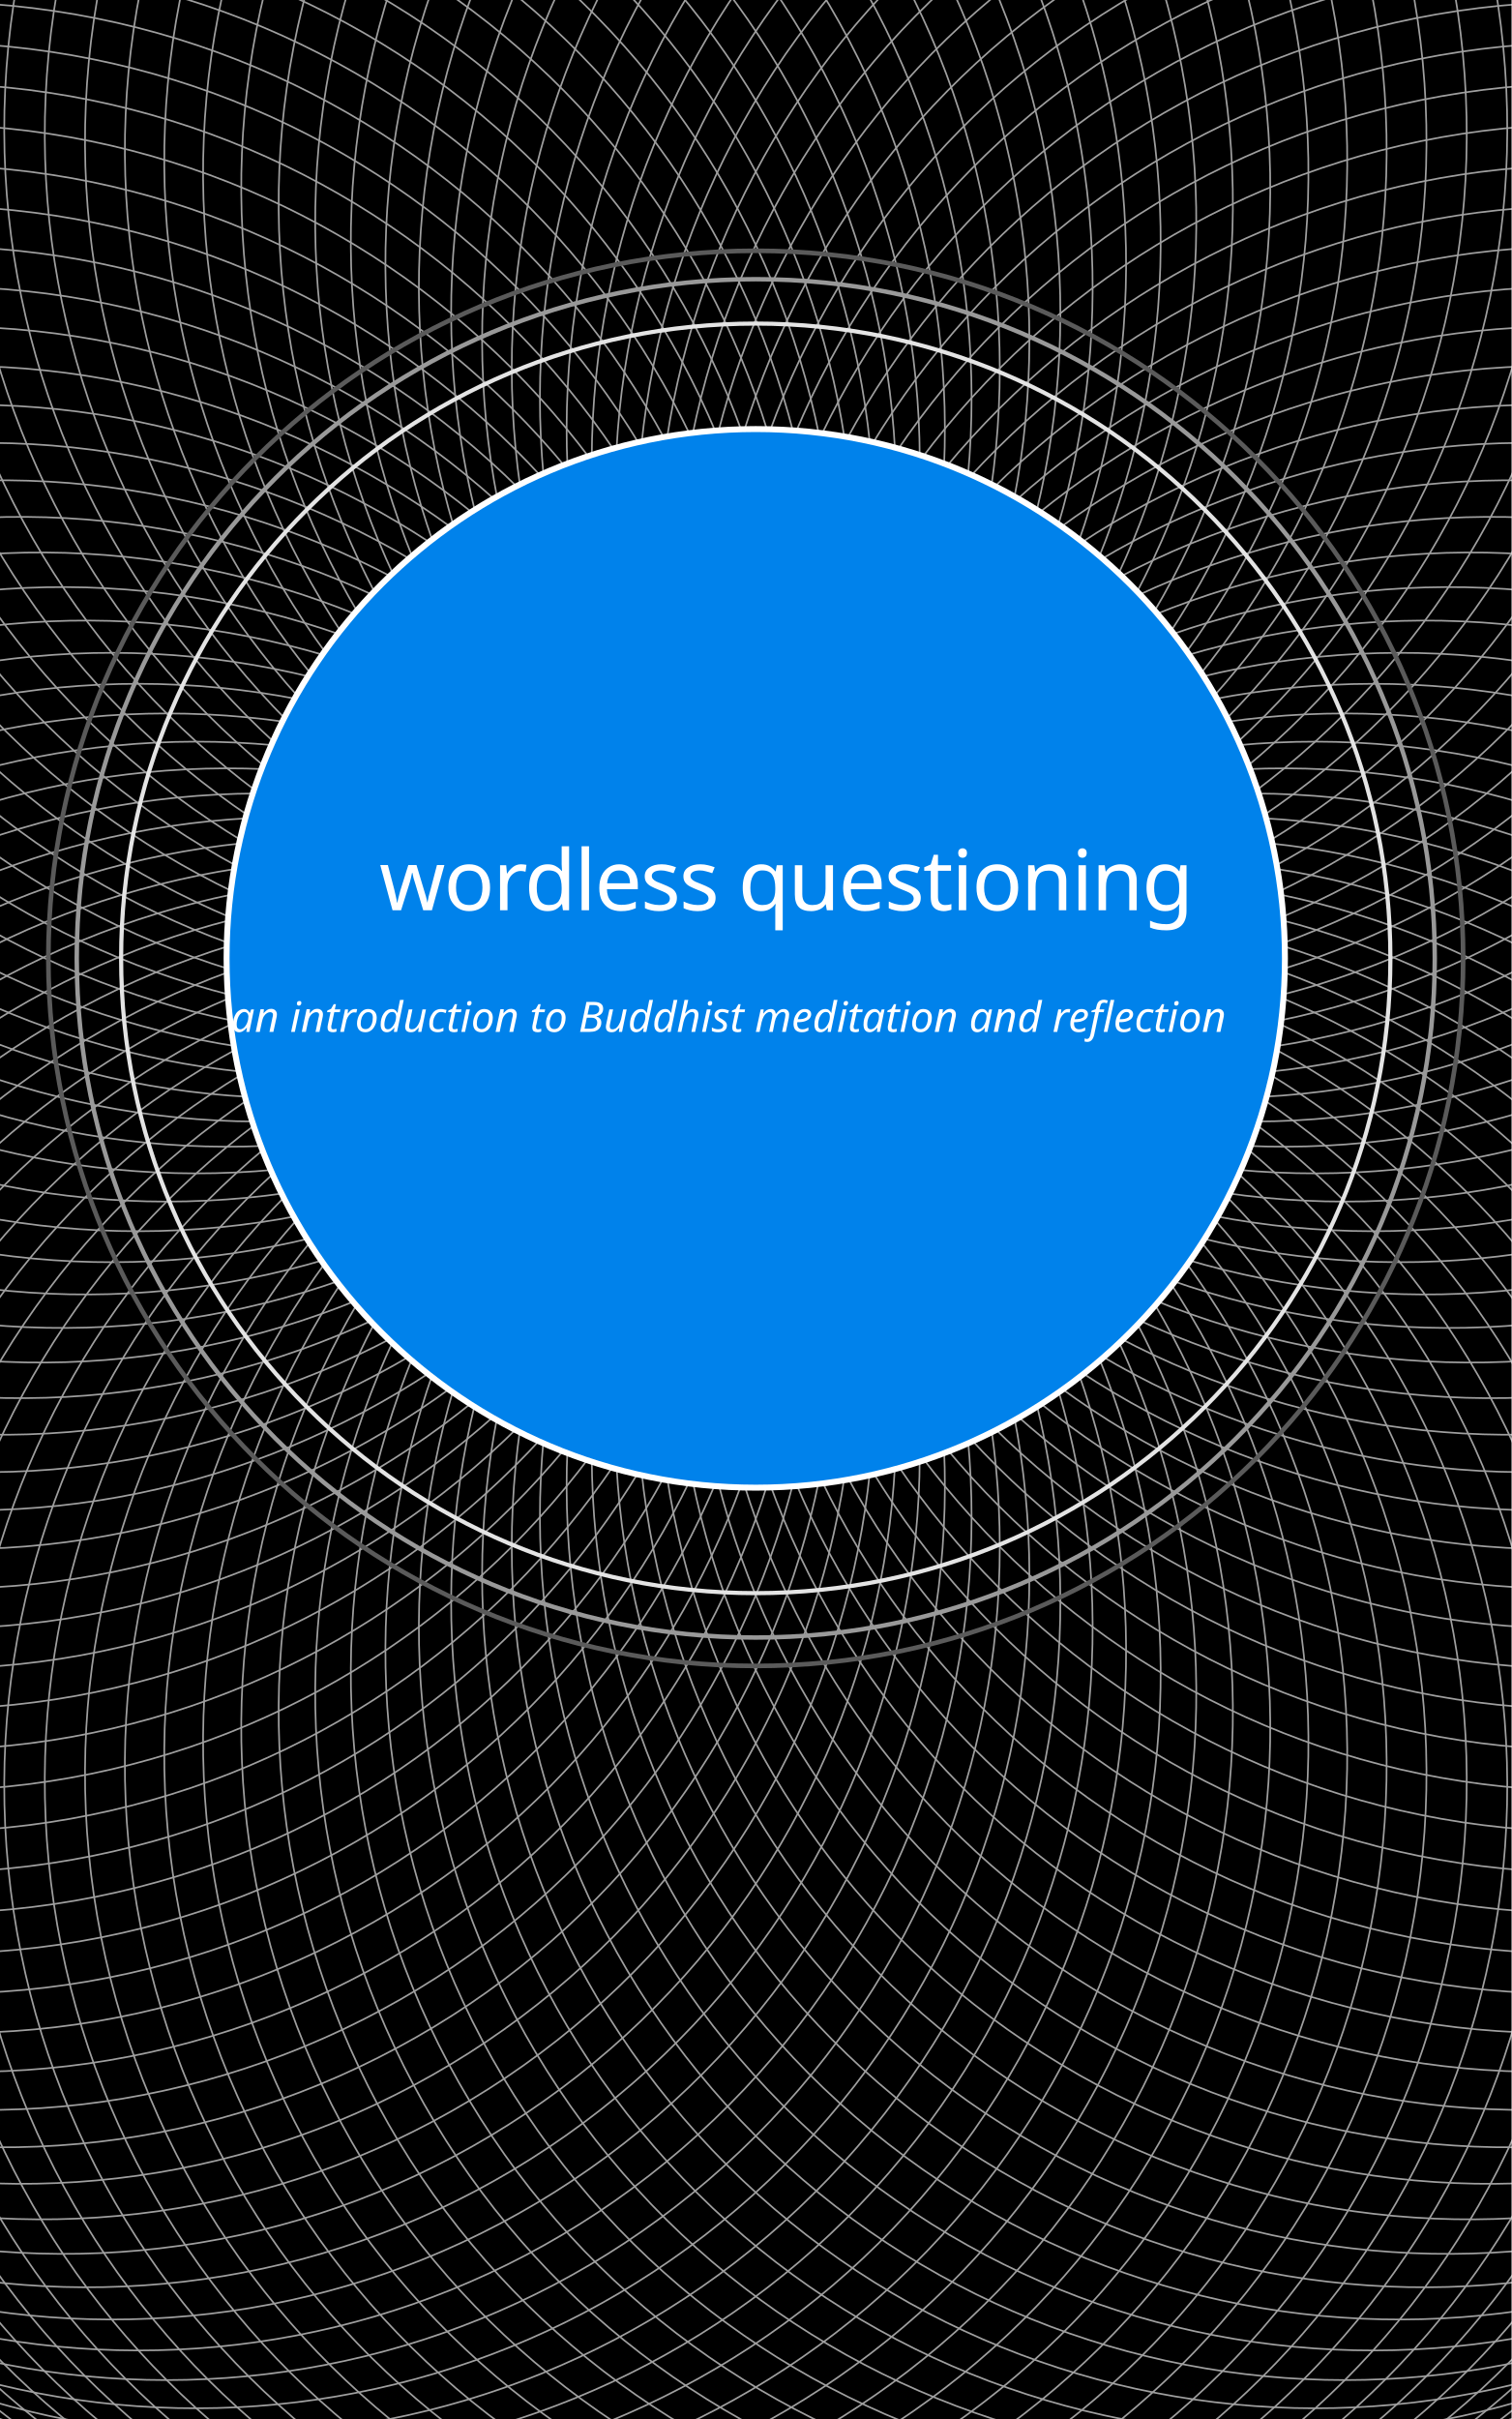
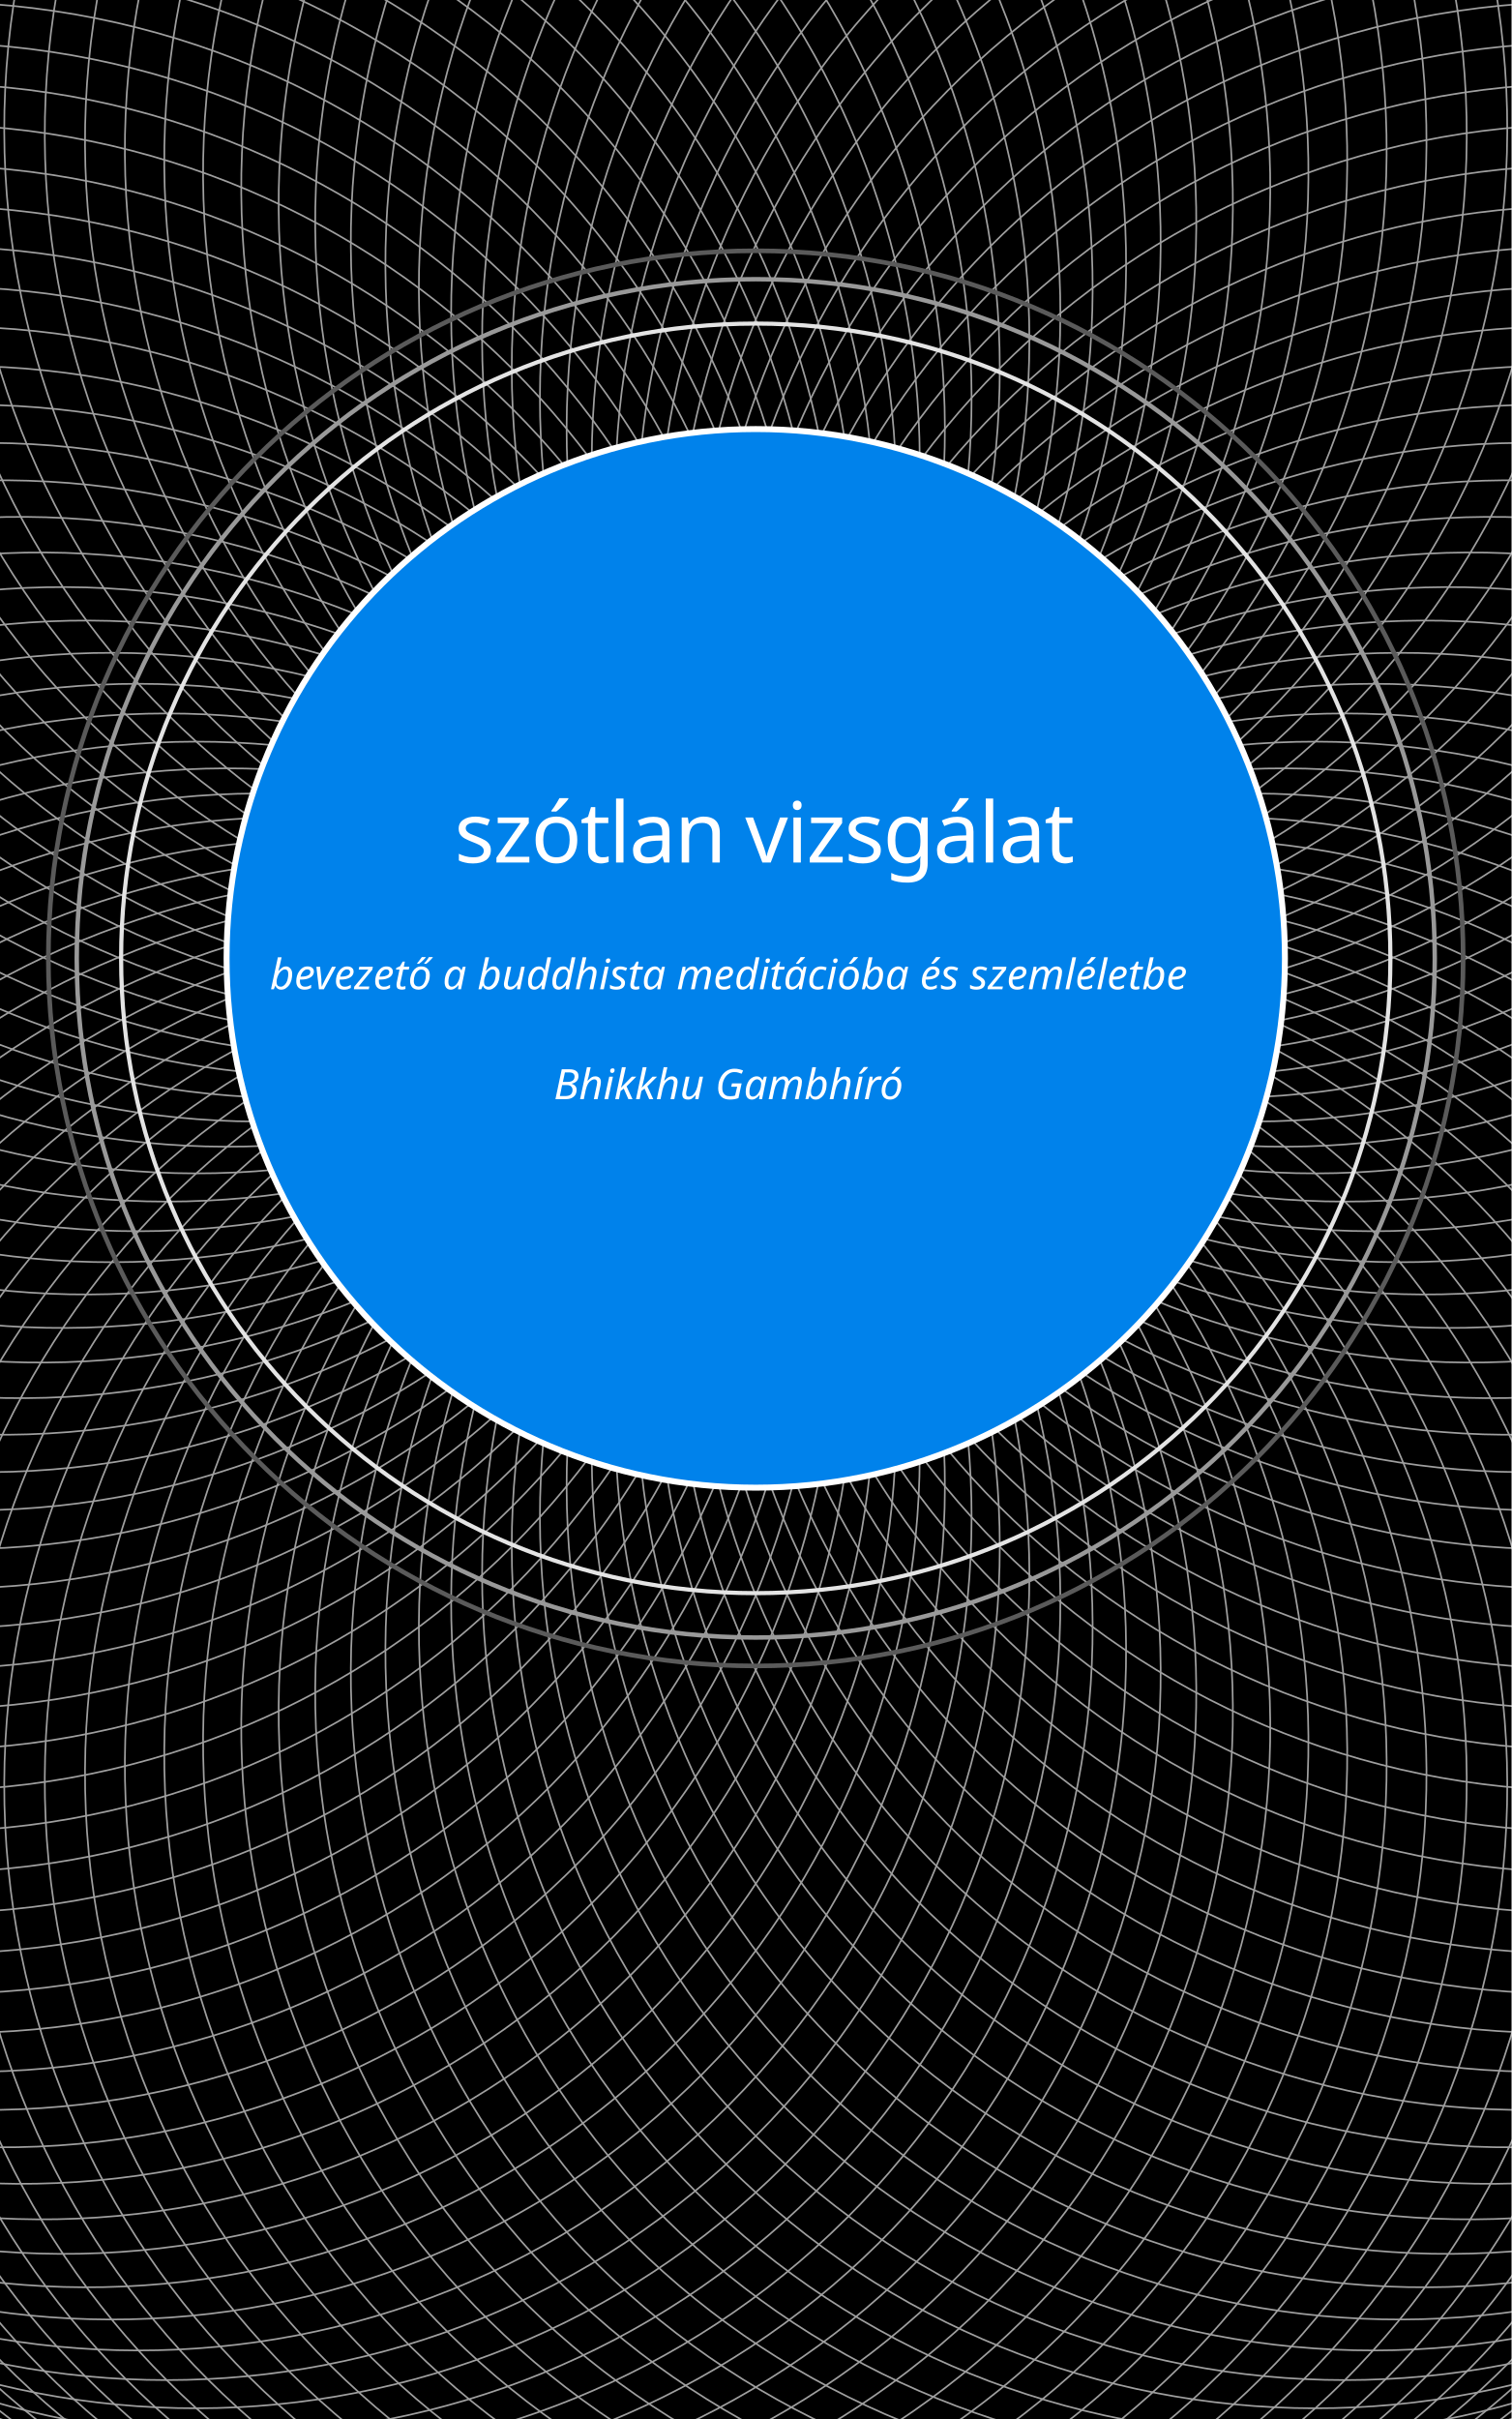
<svg xmlns="http://www.w3.org/2000/svg" id="svg909" version="1.1" viewBox="0 0 127 203.2" height="8in" width="5in">
  <defs id="defs903" />
  <g id="layer4" style="display:inline;opacity:1">
    <rect style="opacity:1;fill:#000000;fill-opacity:1;stroke:none;stroke-width:0.176;stroke-linecap:round;stroke-linejoin:round;stroke-miterlimit:4;stroke-dasharray:none;stroke-dashoffset:22.8;stroke-opacity:1" id="rect857" width="127" height="203.2" x="0" y="0" />
  </g>
  <g id="layer3" style="display:inline;opacity:0.624">
    <g transform="translate(-4.000001,20.43333)" id="g1425">
      <g id="g1231">
        <g id="g1624">
          <g id="g1242">
            <g id="g1052">
              <g id="g958">
                <g id="g912">
                  <g id="g890">
                    <circle style="fill:none;fill-opacity:1;stroke:#ffffff;stroke-width:0.141;stroke-linecap:round;stroke-linejoin:round;stroke-miterlimit:4;stroke-dasharray:none;stroke-dashoffset:22.8;stroke-opacity:1" id="path876" cx="67.5" cy="-10" r="70" />
                    <circle r="70" cy="130" cx="67.5" id="circle878" style="fill:none;fill-opacity:1;stroke:#ffffff;stroke-width:0.141;stroke-linecap:round;stroke-linejoin:round;stroke-miterlimit:4;stroke-dasharray:none;stroke-dashoffset:22.8;stroke-opacity:1" />
                    <circle style="fill:none;fill-opacity:1;stroke:#ffffff;stroke-width:0.141;stroke-linecap:round;stroke-linejoin:round;stroke-miterlimit:4;stroke-dasharray:none;stroke-dashoffset:22.8;stroke-opacity:1" id="circle880" cx="-2.5" cy="60" r="70" />
                    <circle r="70" cy="60" cx="137.5" id="circle882" style="fill:none;fill-opacity:1;stroke:#ffffff;stroke-width:0.141;stroke-linecap:round;stroke-linejoin:round;stroke-miterlimit:4;stroke-dasharray:none;stroke-dashoffset:22.8;stroke-opacity:1" />
                  </g>
                  <g transform="rotate(45,67.5,60)" id="g900">
                    <circle r="70" cy="-10" cx="67.5" id="circle892" style="fill:none;fill-opacity:1;stroke:#ffffff;stroke-width:0.141;stroke-linecap:round;stroke-linejoin:round;stroke-miterlimit:4;stroke-dasharray:none;stroke-dashoffset:22.8;stroke-opacity:1" />
                    <circle style="fill:none;fill-opacity:1;stroke:#ffffff;stroke-width:0.141;stroke-linecap:round;stroke-linejoin:round;stroke-miterlimit:4;stroke-dasharray:none;stroke-dashoffset:22.8;stroke-opacity:1" id="circle894" cx="67.5" cy="130" r="70" />
                    <circle r="70" cy="60" cx="-2.5" id="circle896" style="fill:none;fill-opacity:1;stroke:#ffffff;stroke-width:0.141;stroke-linecap:round;stroke-linejoin:round;stroke-miterlimit:4;stroke-dasharray:none;stroke-dashoffset:22.8;stroke-opacity:1" />
                    <circle style="fill:none;fill-opacity:1;stroke:#ffffff;stroke-width:0.141;stroke-linecap:round;stroke-linejoin:round;stroke-miterlimit:4;stroke-dasharray:none;stroke-dashoffset:22.8;stroke-opacity:1" id="circle898" cx="137.5" cy="60" r="70" />
                  </g>
                </g>
                <g id="g934" transform="rotate(22.5,67.5,60)">
                  <g id="g922">
                    <circle r="70" cy="-10" cx="67.5" id="circle914" style="fill:none;fill-opacity:1;stroke:#ffffff;stroke-width:0.141;stroke-linecap:round;stroke-linejoin:round;stroke-miterlimit:4;stroke-dasharray:none;stroke-dashoffset:22.8;stroke-opacity:1" />
                    <circle style="fill:none;fill-opacity:1;stroke:#ffffff;stroke-width:0.141;stroke-linecap:round;stroke-linejoin:round;stroke-miterlimit:4;stroke-dasharray:none;stroke-dashoffset:22.8;stroke-opacity:1" id="circle916" cx="67.5" cy="130" r="70" />
                    <circle r="70" cy="60" cx="-2.5" id="circle918" style="fill:none;fill-opacity:1;stroke:#ffffff;stroke-width:0.141;stroke-linecap:round;stroke-linejoin:round;stroke-miterlimit:4;stroke-dasharray:none;stroke-dashoffset:22.8;stroke-opacity:1" />
                    <circle style="fill:none;fill-opacity:1;stroke:#ffffff;stroke-width:0.141;stroke-linecap:round;stroke-linejoin:round;stroke-miterlimit:4;stroke-dasharray:none;stroke-dashoffset:22.8;stroke-opacity:1" id="circle920" cx="137.5" cy="60" r="70" />
                  </g>
                  <g id="g932" transform="rotate(45,67.5,60)">
                    <circle style="fill:none;fill-opacity:1;stroke:#ffffff;stroke-width:0.141;stroke-linecap:round;stroke-linejoin:round;stroke-miterlimit:4;stroke-dasharray:none;stroke-dashoffset:22.8;stroke-opacity:1" id="circle924" cx="67.5" cy="-10" r="70" />
                    <circle r="70" cy="130" cx="67.5" id="circle926" style="fill:none;fill-opacity:1;stroke:#ffffff;stroke-width:0.141;stroke-linecap:round;stroke-linejoin:round;stroke-miterlimit:4;stroke-dasharray:none;stroke-dashoffset:22.8;stroke-opacity:1" />
                    <circle style="fill:none;fill-opacity:1;stroke:#ffffff;stroke-width:0.141;stroke-linecap:round;stroke-linejoin:round;stroke-miterlimit:4;stroke-dasharray:none;stroke-dashoffset:22.8;stroke-opacity:1" id="circle928" cx="-2.5" cy="60" r="70" />
                    <circle r="70" cy="60" cx="137.5" id="circle930" style="fill:none;fill-opacity:1;stroke:#ffffff;stroke-width:0.141;stroke-linecap:round;stroke-linejoin:round;stroke-miterlimit:4;stroke-dasharray:none;stroke-dashoffset:22.8;stroke-opacity:1" />
                  </g>
                </g>
              </g>
              <g transform="rotate(11.25,67.5,60)" id="g1004">
                <g id="g980">
                  <g id="g968">
                    <circle r="70" cy="-10" cx="67.5" id="circle960" style="fill:none;fill-opacity:1;stroke:#ffffff;stroke-width:0.141;stroke-linecap:round;stroke-linejoin:round;stroke-miterlimit:4;stroke-dasharray:none;stroke-dashoffset:22.8;stroke-opacity:1" />
                    <circle style="fill:none;fill-opacity:1;stroke:#ffffff;stroke-width:0.141;stroke-linecap:round;stroke-linejoin:round;stroke-miterlimit:4;stroke-dasharray:none;stroke-dashoffset:22.8;stroke-opacity:1" id="circle962" cx="67.5" cy="130" r="70" />
                    <circle r="70" cy="60" cx="-2.5" id="circle964" style="fill:none;fill-opacity:1;stroke:#ffffff;stroke-width:0.141;stroke-linecap:round;stroke-linejoin:round;stroke-miterlimit:4;stroke-dasharray:none;stroke-dashoffset:22.8;stroke-opacity:1" />
                    <circle style="fill:none;fill-opacity:1;stroke:#ffffff;stroke-width:0.141;stroke-linecap:round;stroke-linejoin:round;stroke-miterlimit:4;stroke-dasharray:none;stroke-dashoffset:22.8;stroke-opacity:1" id="circle966" cx="137.5" cy="60" r="70" />
                  </g>
                  <g id="g978" transform="rotate(45,67.5,60)">
                    <circle style="fill:none;fill-opacity:1;stroke:#ffffff;stroke-width:0.141;stroke-linecap:round;stroke-linejoin:round;stroke-miterlimit:4;stroke-dasharray:none;stroke-dashoffset:22.8;stroke-opacity:1" id="circle970" cx="67.5" cy="-10" r="70" />
                    <circle r="70" cy="130" cx="67.5" id="circle972" style="fill:none;fill-opacity:1;stroke:#ffffff;stroke-width:0.141;stroke-linecap:round;stroke-linejoin:round;stroke-miterlimit:4;stroke-dasharray:none;stroke-dashoffset:22.8;stroke-opacity:1" />
                    <circle style="fill:none;fill-opacity:1;stroke:#ffffff;stroke-width:0.141;stroke-linecap:round;stroke-linejoin:round;stroke-miterlimit:4;stroke-dasharray:none;stroke-dashoffset:22.8;stroke-opacity:1" id="circle974" cx="-2.5" cy="60" r="70" />
                    <circle r="70" cy="60" cx="137.5" id="circle976" style="fill:none;fill-opacity:1;stroke:#ffffff;stroke-width:0.141;stroke-linecap:round;stroke-linejoin:round;stroke-miterlimit:4;stroke-dasharray:none;stroke-dashoffset:22.8;stroke-opacity:1" />
                  </g>
                </g>
                <g transform="rotate(22.5,67.5,60)" id="g1002">
                  <g id="g990">
                    <circle style="fill:none;fill-opacity:1;stroke:#ffffff;stroke-width:0.141;stroke-linecap:round;stroke-linejoin:round;stroke-miterlimit:4;stroke-dasharray:none;stroke-dashoffset:22.8;stroke-opacity:1" id="circle982" cx="67.5" cy="-10" r="70" />
                    <circle r="70" cy="130" cx="67.5" id="circle984" style="fill:none;fill-opacity:1;stroke:#ffffff;stroke-width:0.141;stroke-linecap:round;stroke-linejoin:round;stroke-miterlimit:4;stroke-dasharray:none;stroke-dashoffset:22.8;stroke-opacity:1" />
                    <circle style="fill:none;fill-opacity:1;stroke:#ffffff;stroke-width:0.141;stroke-linecap:round;stroke-linejoin:round;stroke-miterlimit:4;stroke-dasharray:none;stroke-dashoffset:22.8;stroke-opacity:1" id="circle986" cx="-2.5" cy="60" r="70" />
                    <circle r="70" cy="60" cx="137.5" id="circle988" style="fill:none;fill-opacity:1;stroke:#ffffff;stroke-width:0.141;stroke-linecap:round;stroke-linejoin:round;stroke-miterlimit:4;stroke-dasharray:none;stroke-dashoffset:22.8;stroke-opacity:1" />
                  </g>
                  <g transform="rotate(45,67.5,60)" id="g1000">
                    <circle r="70" cy="-10" cx="67.5" id="circle992" style="fill:none;fill-opacity:1;stroke:#ffffff;stroke-width:0.141;stroke-linecap:round;stroke-linejoin:round;stroke-miterlimit:4;stroke-dasharray:none;stroke-dashoffset:22.8;stroke-opacity:1" />
                    <circle style="fill:none;fill-opacity:1;stroke:#ffffff;stroke-width:0.141;stroke-linecap:round;stroke-linejoin:round;stroke-miterlimit:4;stroke-dasharray:none;stroke-dashoffset:22.8;stroke-opacity:1" id="circle994" cx="67.5" cy="130" r="70" />
                    <circle r="70" cy="60" cx="-2.5" id="circle996" style="fill:none;fill-opacity:1;stroke:#ffffff;stroke-width:0.141;stroke-linecap:round;stroke-linejoin:round;stroke-miterlimit:4;stroke-dasharray:none;stroke-dashoffset:22.8;stroke-opacity:1" />
                    <circle style="fill:none;fill-opacity:1;stroke:#ffffff;stroke-width:0.141;stroke-linecap:round;stroke-linejoin:round;stroke-miterlimit:4;stroke-dasharray:none;stroke-dashoffset:22.8;stroke-opacity:1" id="circle998" cx="137.5" cy="60" r="70" />
                  </g>
                </g>
              </g>
            </g>
            <g id="g1146" transform="rotate(5.625,67.5,60)">
              <g id="g1098">
                <g id="g1074">
                  <g id="g1062">
                    <circle r="70" cy="-10" cx="67.5" id="circle1054" style="fill:none;fill-opacity:1;stroke:#ffffff;stroke-width:0.141;stroke-linecap:round;stroke-linejoin:round;stroke-miterlimit:4;stroke-dasharray:none;stroke-dashoffset:22.8;stroke-opacity:1" />
                    <circle style="fill:none;fill-opacity:1;stroke:#ffffff;stroke-width:0.141;stroke-linecap:round;stroke-linejoin:round;stroke-miterlimit:4;stroke-dasharray:none;stroke-dashoffset:22.8;stroke-opacity:1" id="circle1056" cx="67.5" cy="130" r="70" />
                    <circle r="70" cy="60" cx="-2.5" id="circle1058" style="fill:none;fill-opacity:1;stroke:#ffffff;stroke-width:0.141;stroke-linecap:round;stroke-linejoin:round;stroke-miterlimit:4;stroke-dasharray:none;stroke-dashoffset:22.8;stroke-opacity:1" />
                    <circle style="fill:none;fill-opacity:1;stroke:#ffffff;stroke-width:0.141;stroke-linecap:round;stroke-linejoin:round;stroke-miterlimit:4;stroke-dasharray:none;stroke-dashoffset:22.8;stroke-opacity:1" id="circle1060" cx="137.5" cy="60" r="70" />
                  </g>
                  <g id="g1072" transform="rotate(45,67.5,60)">
                    <circle style="fill:none;fill-opacity:1;stroke:#ffffff;stroke-width:0.141;stroke-linecap:round;stroke-linejoin:round;stroke-miterlimit:4;stroke-dasharray:none;stroke-dashoffset:22.8;stroke-opacity:1" id="circle1064" cx="67.5" cy="-10" r="70" />
                    <circle r="70" cy="130" cx="67.5" id="circle1066" style="fill:none;fill-opacity:1;stroke:#ffffff;stroke-width:0.141;stroke-linecap:round;stroke-linejoin:round;stroke-miterlimit:4;stroke-dasharray:none;stroke-dashoffset:22.8;stroke-opacity:1" />
                    <circle style="fill:none;fill-opacity:1;stroke:#ffffff;stroke-width:0.141;stroke-linecap:round;stroke-linejoin:round;stroke-miterlimit:4;stroke-dasharray:none;stroke-dashoffset:22.8;stroke-opacity:1" id="circle1068" cx="-2.5" cy="60" r="70" />
                    <circle r="70" cy="60" cx="137.5" id="circle1070" style="fill:none;fill-opacity:1;stroke:#ffffff;stroke-width:0.141;stroke-linecap:round;stroke-linejoin:round;stroke-miterlimit:4;stroke-dasharray:none;stroke-dashoffset:22.8;stroke-opacity:1" />
                  </g>
                </g>
                <g transform="rotate(22.5,67.5,60)" id="g1096">
                  <g id="g1084">
                    <circle style="fill:none;fill-opacity:1;stroke:#ffffff;stroke-width:0.141;stroke-linecap:round;stroke-linejoin:round;stroke-miterlimit:4;stroke-dasharray:none;stroke-dashoffset:22.8;stroke-opacity:1" id="circle1076" cx="67.5" cy="-10" r="70" />
                    <circle r="70" cy="130" cx="67.5" id="circle1078" style="fill:none;fill-opacity:1;stroke:#ffffff;stroke-width:0.141;stroke-linecap:round;stroke-linejoin:round;stroke-miterlimit:4;stroke-dasharray:none;stroke-dashoffset:22.8;stroke-opacity:1" />
                    <circle style="fill:none;fill-opacity:1;stroke:#ffffff;stroke-width:0.141;stroke-linecap:round;stroke-linejoin:round;stroke-miterlimit:4;stroke-dasharray:none;stroke-dashoffset:22.8;stroke-opacity:1" id="circle1080" cx="-2.5" cy="60" r="70" />
                    <circle r="70" cy="60" cx="137.5" id="circle1082" style="fill:none;fill-opacity:1;stroke:#ffffff;stroke-width:0.141;stroke-linecap:round;stroke-linejoin:round;stroke-miterlimit:4;stroke-dasharray:none;stroke-dashoffset:22.8;stroke-opacity:1" />
                  </g>
                  <g transform="rotate(45,67.5,60)" id="g1094">
                    <circle r="70" cy="-10" cx="67.5" id="circle1086" style="fill:none;fill-opacity:1;stroke:#ffffff;stroke-width:0.141;stroke-linecap:round;stroke-linejoin:round;stroke-miterlimit:4;stroke-dasharray:none;stroke-dashoffset:22.8;stroke-opacity:1" />
                    <circle style="fill:none;fill-opacity:1;stroke:#ffffff;stroke-width:0.141;stroke-linecap:round;stroke-linejoin:round;stroke-miterlimit:4;stroke-dasharray:none;stroke-dashoffset:22.8;stroke-opacity:1" id="circle1088" cx="67.5" cy="130" r="70" />
                    <circle r="70" cy="60" cx="-2.5" id="circle1090" style="fill:none;fill-opacity:1;stroke:#ffffff;stroke-width:0.141;stroke-linecap:round;stroke-linejoin:round;stroke-miterlimit:4;stroke-dasharray:none;stroke-dashoffset:22.8;stroke-opacity:1" />
                    <circle style="fill:none;fill-opacity:1;stroke:#ffffff;stroke-width:0.141;stroke-linecap:round;stroke-linejoin:round;stroke-miterlimit:4;stroke-dasharray:none;stroke-dashoffset:22.8;stroke-opacity:1" id="circle1092" cx="137.5" cy="60" r="70" />
                  </g>
                </g>
              </g>
              <g id="g1144" transform="rotate(11.25,67.5,60)">
                <g id="g1120">
                  <g id="g1108">
                    <circle style="fill:none;fill-opacity:1;stroke:#ffffff;stroke-width:0.141;stroke-linecap:round;stroke-linejoin:round;stroke-miterlimit:4;stroke-dasharray:none;stroke-dashoffset:22.8;stroke-opacity:1" id="circle1100" cx="67.5" cy="-10" r="70" />
                    <circle r="70" cy="130" cx="67.5" id="circle1102" style="fill:none;fill-opacity:1;stroke:#ffffff;stroke-width:0.141;stroke-linecap:round;stroke-linejoin:round;stroke-miterlimit:4;stroke-dasharray:none;stroke-dashoffset:22.8;stroke-opacity:1" />
                    <circle style="fill:none;fill-opacity:1;stroke:#ffffff;stroke-width:0.141;stroke-linecap:round;stroke-linejoin:round;stroke-miterlimit:4;stroke-dasharray:none;stroke-dashoffset:22.8;stroke-opacity:1" id="circle1104" cx="-2.5" cy="60" r="70" />
                    <circle r="70" cy="60" cx="137.5" id="circle1106" style="fill:none;fill-opacity:1;stroke:#ffffff;stroke-width:0.141;stroke-linecap:round;stroke-linejoin:round;stroke-miterlimit:4;stroke-dasharray:none;stroke-dashoffset:22.8;stroke-opacity:1" />
                  </g>
                  <g transform="rotate(45,67.5,60)" id="g1118">
                    <circle r="70" cy="-10" cx="67.5" id="circle1110" style="fill:none;fill-opacity:1;stroke:#ffffff;stroke-width:0.141;stroke-linecap:round;stroke-linejoin:round;stroke-miterlimit:4;stroke-dasharray:none;stroke-dashoffset:22.8;stroke-opacity:1" />
                    <circle style="fill:none;fill-opacity:1;stroke:#ffffff;stroke-width:0.141;stroke-linecap:round;stroke-linejoin:round;stroke-miterlimit:4;stroke-dasharray:none;stroke-dashoffset:22.8;stroke-opacity:1" id="circle1112" cx="67.5" cy="130" r="70" />
                    <circle r="70" cy="60" cx="-2.5" id="circle1114" style="fill:none;fill-opacity:1;stroke:#ffffff;stroke-width:0.141;stroke-linecap:round;stroke-linejoin:round;stroke-miterlimit:4;stroke-dasharray:none;stroke-dashoffset:22.8;stroke-opacity:1" />
                    <circle style="fill:none;fill-opacity:1;stroke:#ffffff;stroke-width:0.141;stroke-linecap:round;stroke-linejoin:round;stroke-miterlimit:4;stroke-dasharray:none;stroke-dashoffset:22.8;stroke-opacity:1" id="circle1116" cx="137.5" cy="60" r="70" />
                  </g>
                </g>
                <g id="g1142" transform="rotate(22.5,67.5,60)">
                  <g id="g1130">
                    <circle r="70" cy="-10" cx="67.5" id="circle1122" style="fill:none;fill-opacity:1;stroke:#ffffff;stroke-width:0.141;stroke-linecap:round;stroke-linejoin:round;stroke-miterlimit:4;stroke-dasharray:none;stroke-dashoffset:22.8;stroke-opacity:1" />
                    <circle style="fill:none;fill-opacity:1;stroke:#ffffff;stroke-width:0.141;stroke-linecap:round;stroke-linejoin:round;stroke-miterlimit:4;stroke-dasharray:none;stroke-dashoffset:22.8;stroke-opacity:1" id="circle1124" cx="67.5" cy="130" r="70" />
                    <circle r="70" cy="60" cx="-2.5" id="circle1126" style="fill:none;fill-opacity:1;stroke:#ffffff;stroke-width:0.141;stroke-linecap:round;stroke-linejoin:round;stroke-miterlimit:4;stroke-dasharray:none;stroke-dashoffset:22.8;stroke-opacity:1" />
                    <circle style="fill:none;fill-opacity:1;stroke:#ffffff;stroke-width:0.141;stroke-linecap:round;stroke-linejoin:round;stroke-miterlimit:4;stroke-dasharray:none;stroke-dashoffset:22.8;stroke-opacity:1" id="circle1128" cx="137.5" cy="60" r="70" />
                  </g>
                  <g id="g1140" transform="rotate(45,67.5,60)">
                    <circle style="fill:none;fill-opacity:1;stroke:#ffffff;stroke-width:0.141;stroke-linecap:round;stroke-linejoin:round;stroke-miterlimit:4;stroke-dasharray:none;stroke-dashoffset:22.8;stroke-opacity:1" id="circle1132" cx="67.5" cy="-10" r="70" />
                    <circle r="70" cy="130" cx="67.5" id="circle1134" style="fill:none;fill-opacity:1;stroke:#ffffff;stroke-width:0.141;stroke-linecap:round;stroke-linejoin:round;stroke-miterlimit:4;stroke-dasharray:none;stroke-dashoffset:22.8;stroke-opacity:1" />
                    <circle style="fill:none;fill-opacity:1;stroke:#ffffff;stroke-width:0.141;stroke-linecap:round;stroke-linejoin:round;stroke-miterlimit:4;stroke-dasharray:none;stroke-dashoffset:22.8;stroke-opacity:1" id="circle1136" cx="-2.5" cy="60" r="70" />
                    <circle r="70" cy="60" cx="137.5" id="circle1138" style="fill:none;fill-opacity:1;stroke:#ffffff;stroke-width:0.141;stroke-linecap:round;stroke-linejoin:round;stroke-miterlimit:4;stroke-dasharray:none;stroke-dashoffset:22.8;stroke-opacity:1" />
                  </g>
                </g>
              </g>
            </g>
          </g>
          <g transform="rotate(2.8125,67.5,60)" id="g1432">
            <g id="g1336">
              <g id="g1288">
                <g id="g1264">
                  <g id="g1252">
                    <circle r="70" cy="-10" cx="67.5" id="circle1244" style="fill:none;fill-opacity:1;stroke:#ffffff;stroke-width:0.141;stroke-linecap:round;stroke-linejoin:round;stroke-miterlimit:4;stroke-dasharray:none;stroke-dashoffset:22.8;stroke-opacity:1" />
                    <circle style="fill:none;fill-opacity:1;stroke:#ffffff;stroke-width:0.141;stroke-linecap:round;stroke-linejoin:round;stroke-miterlimit:4;stroke-dasharray:none;stroke-dashoffset:22.8;stroke-opacity:1" id="circle1246" cx="67.5" cy="130" r="70" />
                    <circle r="70" cy="60" cx="-2.5" id="circle1248" style="fill:none;fill-opacity:1;stroke:#ffffff;stroke-width:0.141;stroke-linecap:round;stroke-linejoin:round;stroke-miterlimit:4;stroke-dasharray:none;stroke-dashoffset:22.8;stroke-opacity:1" />
                    <circle style="fill:none;fill-opacity:1;stroke:#ffffff;stroke-width:0.141;stroke-linecap:round;stroke-linejoin:round;stroke-miterlimit:4;stroke-dasharray:none;stroke-dashoffset:22.8;stroke-opacity:1" id="circle1250" cx="137.5" cy="60" r="70" />
                  </g>
                  <g id="g1262" transform="rotate(45,67.5,60)">
                    <circle style="fill:none;fill-opacity:1;stroke:#ffffff;stroke-width:0.141;stroke-linecap:round;stroke-linejoin:round;stroke-miterlimit:4;stroke-dasharray:none;stroke-dashoffset:22.8;stroke-opacity:1" id="circle1254" cx="67.5" cy="-10" r="70" />
                    <circle r="70" cy="130" cx="67.5" id="circle1256" style="fill:none;fill-opacity:1;stroke:#ffffff;stroke-width:0.141;stroke-linecap:round;stroke-linejoin:round;stroke-miterlimit:4;stroke-dasharray:none;stroke-dashoffset:22.8;stroke-opacity:1" />
                    <circle style="fill:none;fill-opacity:1;stroke:#ffffff;stroke-width:0.141;stroke-linecap:round;stroke-linejoin:round;stroke-miterlimit:4;stroke-dasharray:none;stroke-dashoffset:22.8;stroke-opacity:1" id="circle1258" cx="-2.5" cy="60" r="70" />
                    <circle r="70" cy="60" cx="137.5" id="circle1260" style="fill:none;fill-opacity:1;stroke:#ffffff;stroke-width:0.141;stroke-linecap:round;stroke-linejoin:round;stroke-miterlimit:4;stroke-dasharray:none;stroke-dashoffset:22.8;stroke-opacity:1" />
                  </g>
                </g>
                <g transform="rotate(22.5,67.5,60)" id="g1286">
                  <g id="g1274">
                    <circle style="fill:none;fill-opacity:1;stroke:#ffffff;stroke-width:0.141;stroke-linecap:round;stroke-linejoin:round;stroke-miterlimit:4;stroke-dasharray:none;stroke-dashoffset:22.8;stroke-opacity:1" id="circle1266" cx="67.5" cy="-10" r="70" />
                    <circle r="70" cy="130" cx="67.5" id="circle1268" style="fill:none;fill-opacity:1;stroke:#ffffff;stroke-width:0.141;stroke-linecap:round;stroke-linejoin:round;stroke-miterlimit:4;stroke-dasharray:none;stroke-dashoffset:22.8;stroke-opacity:1" />
                    <circle style="fill:none;fill-opacity:1;stroke:#ffffff;stroke-width:0.141;stroke-linecap:round;stroke-linejoin:round;stroke-miterlimit:4;stroke-dasharray:none;stroke-dashoffset:22.8;stroke-opacity:1" id="circle1270" cx="-2.5" cy="60" r="70" />
                    <circle r="70" cy="60" cx="137.5" id="circle1272" style="fill:none;fill-opacity:1;stroke:#ffffff;stroke-width:0.141;stroke-linecap:round;stroke-linejoin:round;stroke-miterlimit:4;stroke-dasharray:none;stroke-dashoffset:22.8;stroke-opacity:1" />
                  </g>
                  <g transform="rotate(45,67.5,60)" id="g1284">
                    <circle r="70" cy="-10" cx="67.5" id="circle1276" style="fill:none;fill-opacity:1;stroke:#ffffff;stroke-width:0.141;stroke-linecap:round;stroke-linejoin:round;stroke-miterlimit:4;stroke-dasharray:none;stroke-dashoffset:22.8;stroke-opacity:1" />
                    <circle style="fill:none;fill-opacity:1;stroke:#ffffff;stroke-width:0.141;stroke-linecap:round;stroke-linejoin:round;stroke-miterlimit:4;stroke-dasharray:none;stroke-dashoffset:22.8;stroke-opacity:1" id="circle1278" cx="67.5" cy="130" r="70" />
                    <circle r="70" cy="60" cx="-2.5" id="circle1280" style="fill:none;fill-opacity:1;stroke:#ffffff;stroke-width:0.141;stroke-linecap:round;stroke-linejoin:round;stroke-miterlimit:4;stroke-dasharray:none;stroke-dashoffset:22.8;stroke-opacity:1" />
                    <circle style="fill:none;fill-opacity:1;stroke:#ffffff;stroke-width:0.141;stroke-linecap:round;stroke-linejoin:round;stroke-miterlimit:4;stroke-dasharray:none;stroke-dashoffset:22.8;stroke-opacity:1" id="circle1282" cx="137.5" cy="60" r="70" />
                  </g>
                </g>
              </g>
              <g id="g1334" transform="rotate(11.25,67.5,60)">
                <g id="g1310">
                  <g id="g1298">
                    <circle style="fill:none;fill-opacity:1;stroke:#ffffff;stroke-width:0.141;stroke-linecap:round;stroke-linejoin:round;stroke-miterlimit:4;stroke-dasharray:none;stroke-dashoffset:22.8;stroke-opacity:1" id="circle1290" cx="67.5" cy="-10" r="70" />
                    <circle r="70" cy="130" cx="67.5" id="circle1292" style="fill:none;fill-opacity:1;stroke:#ffffff;stroke-width:0.141;stroke-linecap:round;stroke-linejoin:round;stroke-miterlimit:4;stroke-dasharray:none;stroke-dashoffset:22.8;stroke-opacity:1" />
                    <circle style="fill:none;fill-opacity:1;stroke:#ffffff;stroke-width:0.141;stroke-linecap:round;stroke-linejoin:round;stroke-miterlimit:4;stroke-dasharray:none;stroke-dashoffset:22.8;stroke-opacity:1" id="circle1294" cx="-2.5" cy="60" r="70" />
                    <circle r="70" cy="60" cx="137.5" id="circle1296" style="fill:none;fill-opacity:1;stroke:#ffffff;stroke-width:0.141;stroke-linecap:round;stroke-linejoin:round;stroke-miterlimit:4;stroke-dasharray:none;stroke-dashoffset:22.8;stroke-opacity:1" />
                  </g>
                  <g transform="rotate(45,67.5,60)" id="g1308">
                    <circle r="70" cy="-10" cx="67.5" id="circle1300" style="fill:none;fill-opacity:1;stroke:#ffffff;stroke-width:0.141;stroke-linecap:round;stroke-linejoin:round;stroke-miterlimit:4;stroke-dasharray:none;stroke-dashoffset:22.8;stroke-opacity:1" />
                    <circle style="fill:none;fill-opacity:1;stroke:#ffffff;stroke-width:0.141;stroke-linecap:round;stroke-linejoin:round;stroke-miterlimit:4;stroke-dasharray:none;stroke-dashoffset:22.8;stroke-opacity:1" id="circle1302" cx="67.5" cy="130" r="70" />
                    <circle r="70" cy="60" cx="-2.5" id="circle1304" style="fill:none;fill-opacity:1;stroke:#ffffff;stroke-width:0.141;stroke-linecap:round;stroke-linejoin:round;stroke-miterlimit:4;stroke-dasharray:none;stroke-dashoffset:22.8;stroke-opacity:1" />
                    <circle style="fill:none;fill-opacity:1;stroke:#ffffff;stroke-width:0.141;stroke-linecap:round;stroke-linejoin:round;stroke-miterlimit:4;stroke-dasharray:none;stroke-dashoffset:22.8;stroke-opacity:1" id="circle1306" cx="137.5" cy="60" r="70" />
                  </g>
                </g>
                <g id="g1332" transform="rotate(22.5,67.5,60)">
                  <g id="g1320">
                    <circle r="70" cy="-10" cx="67.5" id="circle1312" style="fill:none;fill-opacity:1;stroke:#ffffff;stroke-width:0.141;stroke-linecap:round;stroke-linejoin:round;stroke-miterlimit:4;stroke-dasharray:none;stroke-dashoffset:22.8;stroke-opacity:1" />
                    <circle style="fill:none;fill-opacity:1;stroke:#ffffff;stroke-width:0.141;stroke-linecap:round;stroke-linejoin:round;stroke-miterlimit:4;stroke-dasharray:none;stroke-dashoffset:22.8;stroke-opacity:1" id="circle1314" cx="67.5" cy="130" r="70" />
                    <circle r="70" cy="60" cx="-2.5" id="circle1316" style="fill:none;fill-opacity:1;stroke:#ffffff;stroke-width:0.141;stroke-linecap:round;stroke-linejoin:round;stroke-miterlimit:4;stroke-dasharray:none;stroke-dashoffset:22.8;stroke-opacity:1" />
                    <circle style="fill:none;fill-opacity:1;stroke:#ffffff;stroke-width:0.141;stroke-linecap:round;stroke-linejoin:round;stroke-miterlimit:4;stroke-dasharray:none;stroke-dashoffset:22.8;stroke-opacity:1" id="circle1318" cx="137.5" cy="60" r="70" />
                  </g>
                  <g id="g1330" transform="rotate(45,67.5,60)">
                    <circle style="fill:none;fill-opacity:1;stroke:#ffffff;stroke-width:0.141;stroke-linecap:round;stroke-linejoin:round;stroke-miterlimit:4;stroke-dasharray:none;stroke-dashoffset:22.8;stroke-opacity:1" id="circle1322" cx="67.5" cy="-10" r="70" />
                    <circle r="70" cy="130" cx="67.5" id="circle1324" style="fill:none;fill-opacity:1;stroke:#ffffff;stroke-width:0.141;stroke-linecap:round;stroke-linejoin:round;stroke-miterlimit:4;stroke-dasharray:none;stroke-dashoffset:22.8;stroke-opacity:1" />
                    <circle style="fill:none;fill-opacity:1;stroke:#ffffff;stroke-width:0.141;stroke-linecap:round;stroke-linejoin:round;stroke-miterlimit:4;stroke-dasharray:none;stroke-dashoffset:22.8;stroke-opacity:1" id="circle1326" cx="-2.5" cy="60" r="70" />
                    <circle r="70" cy="60" cx="137.5" id="circle1328" style="fill:none;fill-opacity:1;stroke:#ffffff;stroke-width:0.141;stroke-linecap:round;stroke-linejoin:round;stroke-miterlimit:4;stroke-dasharray:none;stroke-dashoffset:22.8;stroke-opacity:1" />
                  </g>
                </g>
              </g>
            </g>
            <g transform="rotate(5.625,67.5,60)" id="g1430">
              <g id="g1382">
                <g id="g1358">
                  <g id="g1346">
                    <circle style="fill:none;fill-opacity:1;stroke:#ffffff;stroke-width:0.141;stroke-linecap:round;stroke-linejoin:round;stroke-miterlimit:4;stroke-dasharray:none;stroke-dashoffset:22.8;stroke-opacity:1" id="circle1338" cx="67.5" cy="-10" r="70" />
                    <circle r="70" cy="130" cx="67.5" id="circle1340" style="fill:none;fill-opacity:1;stroke:#ffffff;stroke-width:0.141;stroke-linecap:round;stroke-linejoin:round;stroke-miterlimit:4;stroke-dasharray:none;stroke-dashoffset:22.8;stroke-opacity:1" />
                    <circle style="fill:none;fill-opacity:1;stroke:#ffffff;stroke-width:0.141;stroke-linecap:round;stroke-linejoin:round;stroke-miterlimit:4;stroke-dasharray:none;stroke-dashoffset:22.8;stroke-opacity:1" id="circle1342" cx="-2.5" cy="60" r="70" />
                    <circle r="70" cy="60" cx="137.5" id="circle1344" style="fill:none;fill-opacity:1;stroke:#ffffff;stroke-width:0.141;stroke-linecap:round;stroke-linejoin:round;stroke-miterlimit:4;stroke-dasharray:none;stroke-dashoffset:22.8;stroke-opacity:1" />
                  </g>
                  <g transform="rotate(45,67.5,60)" id="g1356">
                    <circle r="70" cy="-10" cx="67.5" id="circle1348" style="fill:none;fill-opacity:1;stroke:#ffffff;stroke-width:0.141;stroke-linecap:round;stroke-linejoin:round;stroke-miterlimit:4;stroke-dasharray:none;stroke-dashoffset:22.8;stroke-opacity:1" />
                    <circle style="fill:none;fill-opacity:1;stroke:#ffffff;stroke-width:0.141;stroke-linecap:round;stroke-linejoin:round;stroke-miterlimit:4;stroke-dasharray:none;stroke-dashoffset:22.8;stroke-opacity:1" id="circle1350" cx="67.5" cy="130" r="70" />
                    <circle r="70" cy="60" cx="-2.5" id="circle1352" style="fill:none;fill-opacity:1;stroke:#ffffff;stroke-width:0.141;stroke-linecap:round;stroke-linejoin:round;stroke-miterlimit:4;stroke-dasharray:none;stroke-dashoffset:22.8;stroke-opacity:1" />
                    <circle style="fill:none;fill-opacity:1;stroke:#ffffff;stroke-width:0.141;stroke-linecap:round;stroke-linejoin:round;stroke-miterlimit:4;stroke-dasharray:none;stroke-dashoffset:22.8;stroke-opacity:1" id="circle1354" cx="137.5" cy="60" r="70" />
                  </g>
                </g>
                <g id="g1380" transform="rotate(22.5,67.5,60)">
                  <g id="g1368">
                    <circle r="70" cy="-10" cx="67.5" id="circle1360" style="fill:none;fill-opacity:1;stroke:#ffffff;stroke-width:0.141;stroke-linecap:round;stroke-linejoin:round;stroke-miterlimit:4;stroke-dasharray:none;stroke-dashoffset:22.8;stroke-opacity:1" />
                    <circle style="fill:none;fill-opacity:1;stroke:#ffffff;stroke-width:0.141;stroke-linecap:round;stroke-linejoin:round;stroke-miterlimit:4;stroke-dasharray:none;stroke-dashoffset:22.8;stroke-opacity:1" id="circle1362" cx="67.5" cy="130" r="70" />
                    <circle r="70" cy="60" cx="-2.5" id="circle1364" style="fill:none;fill-opacity:1;stroke:#ffffff;stroke-width:0.141;stroke-linecap:round;stroke-linejoin:round;stroke-miterlimit:4;stroke-dasharray:none;stroke-dashoffset:22.8;stroke-opacity:1" />
                    <circle style="fill:none;fill-opacity:1;stroke:#ffffff;stroke-width:0.141;stroke-linecap:round;stroke-linejoin:round;stroke-miterlimit:4;stroke-dasharray:none;stroke-dashoffset:22.8;stroke-opacity:1" id="circle1366" cx="137.5" cy="60" r="70" />
                  </g>
                  <g id="g1378" transform="rotate(45,67.5,60)">
                    <circle style="fill:none;fill-opacity:1;stroke:#ffffff;stroke-width:0.141;stroke-linecap:round;stroke-linejoin:round;stroke-miterlimit:4;stroke-dasharray:none;stroke-dashoffset:22.8;stroke-opacity:1" id="circle1370" cx="67.5" cy="-10" r="70" />
                    <circle r="70" cy="130" cx="67.5" id="circle1372" style="fill:none;fill-opacity:1;stroke:#ffffff;stroke-width:0.141;stroke-linecap:round;stroke-linejoin:round;stroke-miterlimit:4;stroke-dasharray:none;stroke-dashoffset:22.8;stroke-opacity:1" />
                    <circle style="fill:none;fill-opacity:1;stroke:#ffffff;stroke-width:0.141;stroke-linecap:round;stroke-linejoin:round;stroke-miterlimit:4;stroke-dasharray:none;stroke-dashoffset:22.8;stroke-opacity:1" id="circle1374" cx="-2.5" cy="60" r="70" />
                    <circle r="70" cy="60" cx="137.5" id="circle1376" style="fill:none;fill-opacity:1;stroke:#ffffff;stroke-width:0.141;stroke-linecap:round;stroke-linejoin:round;stroke-miterlimit:4;stroke-dasharray:none;stroke-dashoffset:22.8;stroke-opacity:1" />
                  </g>
                </g>
              </g>
              <g transform="rotate(11.25,67.5,60)" id="g1428">
                <g id="g1404">
                  <g id="g1392">
                    <circle r="70" cy="-10" cx="67.5" id="circle1384" style="fill:none;fill-opacity:1;stroke:#ffffff;stroke-width:0.141;stroke-linecap:round;stroke-linejoin:round;stroke-miterlimit:4;stroke-dasharray:none;stroke-dashoffset:22.8;stroke-opacity:1" />
                    <circle style="fill:none;fill-opacity:1;stroke:#ffffff;stroke-width:0.141;stroke-linecap:round;stroke-linejoin:round;stroke-miterlimit:4;stroke-dasharray:none;stroke-dashoffset:22.8;stroke-opacity:1" id="circle1386" cx="67.5" cy="130" r="70" />
                    <circle r="70" cy="60" cx="-2.5" id="circle1388" style="fill:none;fill-opacity:1;stroke:#ffffff;stroke-width:0.141;stroke-linecap:round;stroke-linejoin:round;stroke-miterlimit:4;stroke-dasharray:none;stroke-dashoffset:22.8;stroke-opacity:1" />
                    <circle style="fill:none;fill-opacity:1;stroke:#ffffff;stroke-width:0.141;stroke-linecap:round;stroke-linejoin:round;stroke-miterlimit:4;stroke-dasharray:none;stroke-dashoffset:22.8;stroke-opacity:1" id="circle1390" cx="137.5" cy="60" r="70" />
                  </g>
                  <g id="g1402" transform="rotate(45,67.5,60)">
                    <circle style="fill:none;fill-opacity:1;stroke:#ffffff;stroke-width:0.141;stroke-linecap:round;stroke-linejoin:round;stroke-miterlimit:4;stroke-dasharray:none;stroke-dashoffset:22.8;stroke-opacity:1" id="circle1394" cx="67.5" cy="-10" r="70" />
                    <circle r="70" cy="130" cx="67.5" id="circle1396" style="fill:none;fill-opacity:1;stroke:#ffffff;stroke-width:0.141;stroke-linecap:round;stroke-linejoin:round;stroke-miterlimit:4;stroke-dasharray:none;stroke-dashoffset:22.8;stroke-opacity:1" />
                    <circle style="fill:none;fill-opacity:1;stroke:#ffffff;stroke-width:0.141;stroke-linecap:round;stroke-linejoin:round;stroke-miterlimit:4;stroke-dasharray:none;stroke-dashoffset:22.8;stroke-opacity:1" id="circle1398" cx="-2.5" cy="60" r="70" />
                    <circle r="70" cy="60" cx="137.5" id="circle1400" style="fill:none;fill-opacity:1;stroke:#ffffff;stroke-width:0.141;stroke-linecap:round;stroke-linejoin:round;stroke-miterlimit:4;stroke-dasharray:none;stroke-dashoffset:22.8;stroke-opacity:1" />
                  </g>
                </g>
                <g transform="rotate(22.5,67.5,60)" id="g1426">
                  <g id="g1414">
                    <circle style="fill:none;fill-opacity:1;stroke:#ffffff;stroke-width:0.141;stroke-linecap:round;stroke-linejoin:round;stroke-miterlimit:4;stroke-dasharray:none;stroke-dashoffset:22.8;stroke-opacity:1" id="circle1406" cx="67.5" cy="-10" r="70" />
                    <circle r="70" cy="130" cx="67.5" id="circle1408" style="fill:none;fill-opacity:1;stroke:#ffffff;stroke-width:0.141;stroke-linecap:round;stroke-linejoin:round;stroke-miterlimit:4;stroke-dasharray:none;stroke-dashoffset:22.8;stroke-opacity:1" />
                    <circle style="fill:none;fill-opacity:1;stroke:#ffffff;stroke-width:0.141;stroke-linecap:round;stroke-linejoin:round;stroke-miterlimit:4;stroke-dasharray:none;stroke-dashoffset:22.8;stroke-opacity:1" id="circle1410" cx="-2.5" cy="60" r="70" />
                    <circle r="70" cy="60" cx="137.5" id="circle1412" style="fill:none;fill-opacity:1;stroke:#ffffff;stroke-width:0.141;stroke-linecap:round;stroke-linejoin:round;stroke-miterlimit:4;stroke-dasharray:none;stroke-dashoffset:22.8;stroke-opacity:1" />
                  </g>
                  <g transform="rotate(45,67.5,60)" id="g1424">
                    <circle r="70" cy="-10" cx="67.5" id="circle1416" style="fill:none;fill-opacity:1;stroke:#ffffff;stroke-width:0.141;stroke-linecap:round;stroke-linejoin:round;stroke-miterlimit:4;stroke-dasharray:none;stroke-dashoffset:22.8;stroke-opacity:1" />
                    <circle style="fill:none;fill-opacity:1;stroke:#ffffff;stroke-width:0.141;stroke-linecap:round;stroke-linejoin:round;stroke-miterlimit:4;stroke-dasharray:none;stroke-dashoffset:22.8;stroke-opacity:1" id="circle1418" cx="67.5" cy="130" r="70" />
                    <circle r="70" cy="60" cx="-2.5" id="circle1420" style="fill:none;fill-opacity:1;stroke:#ffffff;stroke-width:0.141;stroke-linecap:round;stroke-linejoin:round;stroke-miterlimit:4;stroke-dasharray:none;stroke-dashoffset:22.8;stroke-opacity:1" />
                    <circle style="fill:none;fill-opacity:1;stroke:#ffffff;stroke-width:0.141;stroke-linecap:round;stroke-linejoin:round;stroke-miterlimit:4;stroke-dasharray:none;stroke-dashoffset:22.8;stroke-opacity:1" id="circle1422" cx="137.5" cy="60" r="70" />
                  </g>
                </g>
              </g>
            </g>
          </g>
        </g>
      </g>
    </g>
  </g>
  <g id="g863" style="display:inline;opacity:1">
    <circle style="fill:none;fill-opacity:1;stroke:#999999;stroke-width:0.373;stroke-linecap:round;stroke-linejoin:round;stroke-miterlimit:4;stroke-dasharray:none;stroke-dashoffset:22.8;stroke-opacity:1" id="circle859" cx="63.5" cy="80.504" r="57.052" />
    <circle cx="63.5" cy="80.504" r="44.462" style="fill:#0082eb;fill-opacity:1;stroke:#ffffff;stroke-width:0.5;stroke-linecap:round;stroke-linejoin:round;stroke-miterlimit:4;stroke-dasharray:none;stroke-dashoffset:22.8;stroke-opacity:1" id="circle861" />
    <circle style="fill:none;fill-opacity:1;stroke:#e4e4e4;stroke-width:0.348;stroke-linecap:round;stroke-linejoin:round;stroke-miterlimit:4;stroke-dasharray:none;stroke-dashoffset:22.8;stroke-opacity:1" id="circle14384" cx="63.5" cy="80.504" r="53.323" />
    <circle style="fill:none;fill-opacity:1;stroke:#5a5a5a;stroke-width:0.388;stroke-linecap:round;stroke-linejoin:round;stroke-miterlimit:4;stroke-dasharray:none;stroke-dashoffset:22.8;stroke-opacity:1" id="circle15808" cx="63.5" cy="80.504" r="59.438" />
  </g>
-   <g style="display:inline" id="layer2">
-     <text xml:space="preserve" style="font-style:normal;font-variant:normal;font-weight:300;font-stretch:normal;font-size:7.056px;line-height:8.467px;font-family:'Alegreya Sans SC';-inkscape-font-specification:'Alegreya Sans SC, Light';font-variant-ligatures:normal;font-variant-caps:normal;font-variant-numeric:normal;font-variant-east-asian:normal;text-align:start;letter-spacing:-0.132px;word-spacing:0.529px;writing-mode:lr-tb;text-anchor:start;fill:#ffffff;stroke:none;stroke-width:0.265px;stroke-linecap:butt;stroke-linejoin:miter;stroke-opacity:1" x="31.871" y="76.461" id="text1488">
-       <tspan id="tspan4788" x="31.871" y="76.461">wordless questioning</tspan>
-     </text>
-     <text xml:space="preserve" style="font-style:italic;font-variant:normal;font-weight:normal;font-stretch:normal;font-size:3.528px;line-height:5.821px;font-family:Alegreya;-inkscape-font-specification:'Alegreya, Italic';font-variant-ligatures:normal;font-variant-caps:normal;font-variant-numeric:normal;font-variant-east-asian:normal;text-align:center;letter-spacing:0px;word-spacing:0px;writing-mode:lr-tb;text-anchor:middle;fill:#ffffff;stroke:none;stroke-width:0.265px;stroke-linecap:butt;stroke-linejoin:miter;stroke-opacity:1" x="63.505" y="86.677" id="text1492">
-       <tspan id="tspan4936" x="63.505" y="86.677">an introduction to Buddhist meditation and reflection</tspan>
-     </text>
-   </g>
-   <g style="display:none" id="g1590">
-     <text xml:space="preserve" style="font-style:normal;font-variant:normal;font-weight:300;font-stretch:normal;font-size:5.644px;line-height:8.467px;font-family:'Alegreya Sans SC';-inkscape-font-specification:'Alegreya Sans SC Light';font-variant-ligatures:normal;font-variant-caps:normal;font-variant-numeric:normal;font-variant-east-asian:normal;text-align:start;letter-spacing:-0.132px;word-spacing:0.529px;writing-mode:lr-tb;text-anchor:start;fill:#ffffff;stroke:none;stroke-width:0.265px;stroke-linecap:butt;stroke-linejoin:miter;stroke-opacity:1" x="42.283" y="56.729" id="text1584">
-       <tspan y="56.729" x="42.283" id="tspan1592">meditáció sürgés nélkül</tspan>
-     </text>
-     <text xml:space="preserve" style="font-style:italic;font-variant:normal;font-weight:normal;font-stretch:normal;font-size:3.881px;line-height:5.821px;font-family:Alegreya;-inkscape-font-specification:'Alegreya Italic';font-variant-ligatures:normal;font-variant-caps:normal;font-variant-numeric:normal;font-variant-east-asian:normal;text-align:center;letter-spacing:0px;word-spacing:0px;writing-mode:lr-tb;text-anchor:middle;fill:#ffffff;stroke:none;stroke-width:0.265px;stroke-linecap:butt;stroke-linejoin:miter;stroke-opacity:1" x="67.596" y="66.035" id="text1588">
-       <tspan id="tspan536" x="67.596" y="66.035">megállni egy lélegzetre,</tspan>
-       <tspan id="tspan538" x="67.596" y="71.856">egy tiszta gondolatra.</tspan>
+   <g style="display:none" id="layer2">
+     <text xml:space="preserve" style="font-style:normal;font-variant:normal;font-weight:300;font-stretch:normal;font-size:7.056px;line-height:8.467px;font-family:'Alegreya Sans SC';-inkscape-font-specification:'Alegreya Sans SC, Light';font-variant-ligatures:normal;font-variant-caps:normal;font-variant-numeric:normal;font-variant-east-asian:normal;text-align:start;letter-spacing:-0.132px;word-spacing:0.529px;writing-mode:lr-tb;text-anchor:start;fill:#ffffff;stroke:none;stroke-width:0.265px;stroke-linecap:butt;stroke-linejoin:miter;stroke-opacity:1" x="31.871" y="71.169" id="text1488">
+       <tspan id="tspan4788" x="31.871" y="71.169">wordless questioning</tspan>
+     </text>
+     <text xml:space="preserve" style="font-style:italic;font-variant:normal;font-weight:normal;font-stretch:normal;font-size:3.528px;line-height:5.821px;font-family:Alegreya;-inkscape-font-specification:'Alegreya, Italic';font-variant-ligatures:normal;font-variant-caps:normal;font-variant-numeric:normal;font-variant-east-asian:normal;text-align:center;letter-spacing:0px;word-spacing:0px;writing-mode:lr-tb;text-anchor:middle;fill:#ffffff;stroke:none;stroke-width:0.265px;stroke-linecap:butt;stroke-linejoin:miter;stroke-opacity:1" x="63.505" y="83.121" id="text1492">
+       <tspan id="tspan4936" x="63.505" y="83.121">an introduction to Buddhist meditation and reflection</tspan>
+     </text>
+     <text xml:space="preserve" style="font-style:italic;font-variant:normal;font-weight:normal;font-stretch:normal;font-size:3.528px;line-height:5.821px;font-family:Alegreya;-inkscape-font-specification:'Alegreya, Italic';font-variant-ligatures:normal;font-variant-caps:normal;font-variant-numeric:normal;font-variant-east-asian:normal;text-align:center;letter-spacing:0px;word-spacing:0px;writing-mode:lr-tb;text-anchor:middle;fill:#ffffff;stroke:none;stroke-width:0.265px;stroke-linecap:butt;stroke-linejoin:miter;stroke-opacity:1" x="63.466" y="92.338" id="text1364">
+       <tspan id="tspan1384" x="63.466" y="92.338">Gambhīro Bhikkhu</tspan>
+     </text>
+   </g>
+   <g style="display:inline" id="g1398">
+     <text xml:space="preserve" style="font-style:normal;font-variant:normal;font-weight:300;font-stretch:normal;font-size:7.056px;line-height:8.467px;font-family:'Alegreya Sans SC';-inkscape-font-specification:'Alegreya Sans SC, Light';font-variant-ligatures:normal;font-variant-caps:normal;font-variant-numeric:normal;font-variant-east-asian:normal;text-align:start;letter-spacing:-0.132px;word-spacing:0.529px;writing-mode:lr-tb;text-anchor:start;fill:#ffffff;stroke:none;stroke-width:0.265px;stroke-linecap:butt;stroke-linejoin:miter;stroke-opacity:1" x="38.181" y="72.454" id="text1388">
+       <tspan id="tspan1418" x="38.181" y="72.454">szótlan vizsgálat</tspan>
+     </text>
+     <text xml:space="preserve" style="font-style:italic;font-variant:normal;font-weight:normal;font-stretch:normal;font-size:3.528px;line-height:5.821px;font-family:Alegreya;-inkscape-font-specification:'Alegreya, Italic';font-variant-ligatures:normal;font-variant-caps:normal;font-variant-numeric:normal;font-variant-east-asian:normal;text-align:center;letter-spacing:0px;word-spacing:0px;writing-mode:lr-tb;text-anchor:middle;fill:#ffffff;stroke:none;stroke-width:0.265px;stroke-linecap:butt;stroke-linejoin:miter;stroke-opacity:1" x="63.505" y="83.104" id="text1392">
+       <tspan id="tspan1438" x="63.505" y="83.104">bevezető a buddhista meditációba és szemléletbe</tspan>
+     </text>
+     <text xml:space="preserve" style="font-style:italic;font-variant:normal;font-weight:normal;font-stretch:normal;font-size:3.528px;line-height:5.821px;font-family:Alegreya;-inkscape-font-specification:'Alegreya, Italic';font-variant-ligatures:normal;font-variant-caps:normal;font-variant-numeric:normal;font-variant-east-asian:normal;text-align:center;letter-spacing:0px;word-spacing:0px;writing-mode:lr-tb;text-anchor:middle;fill:#ffffff;stroke:none;stroke-width:0.265px;stroke-linecap:butt;stroke-linejoin:miter;stroke-opacity:1" x="63.504" y="92.338" id="text1396">
+       <tspan id="tspan1458" x="63.504" y="92.338">Bhikkhu Gambhíró</tspan>
    </text>
  </g>
</svg>
